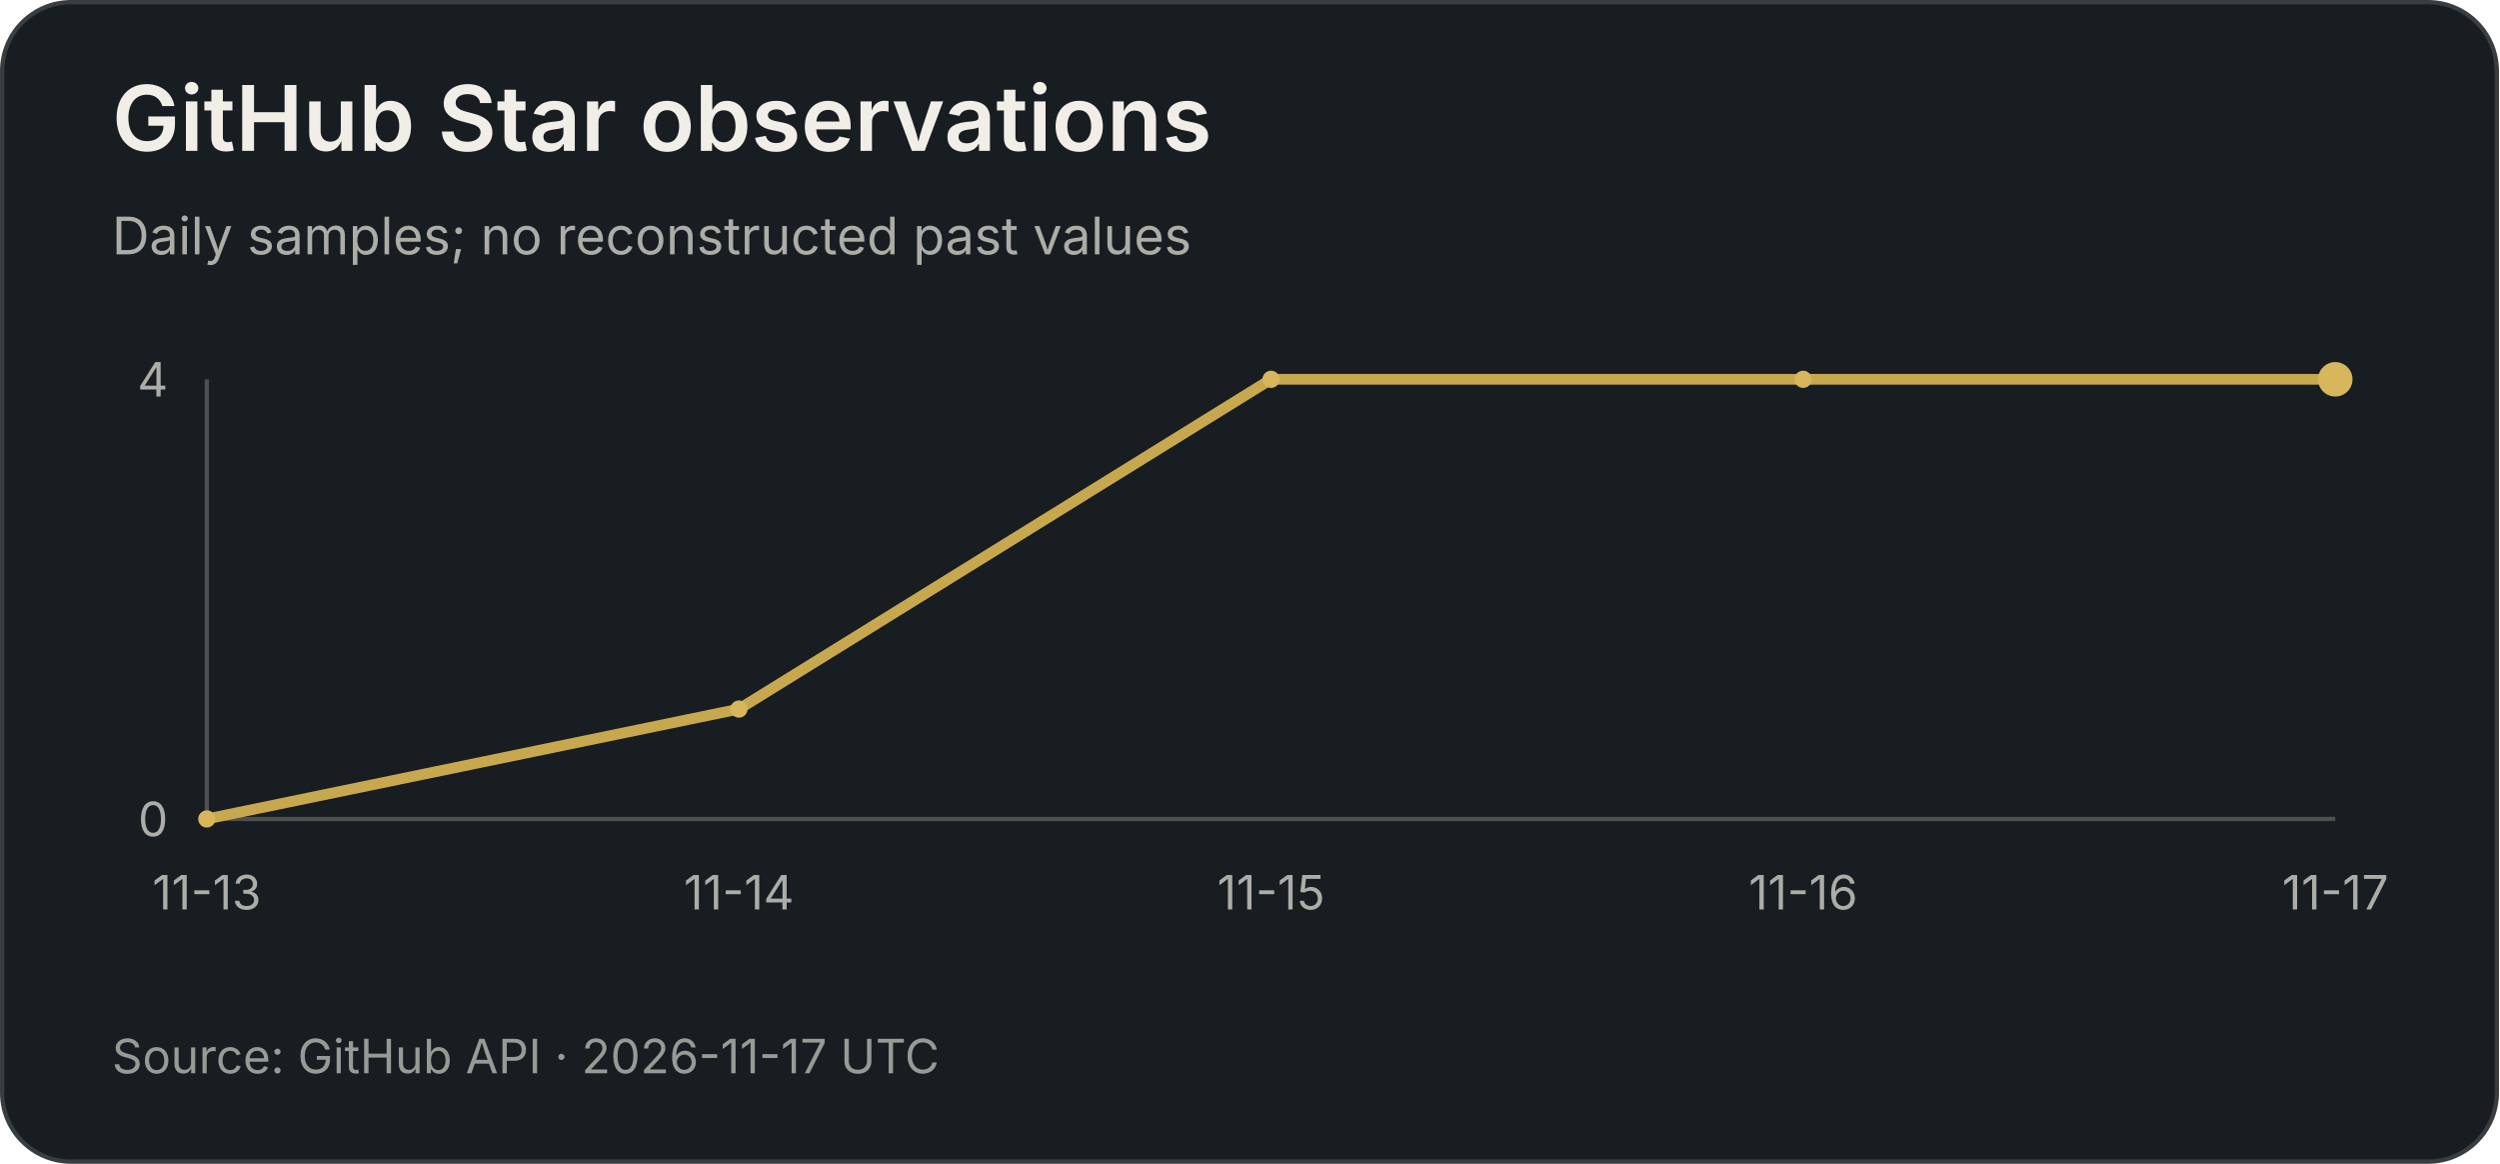
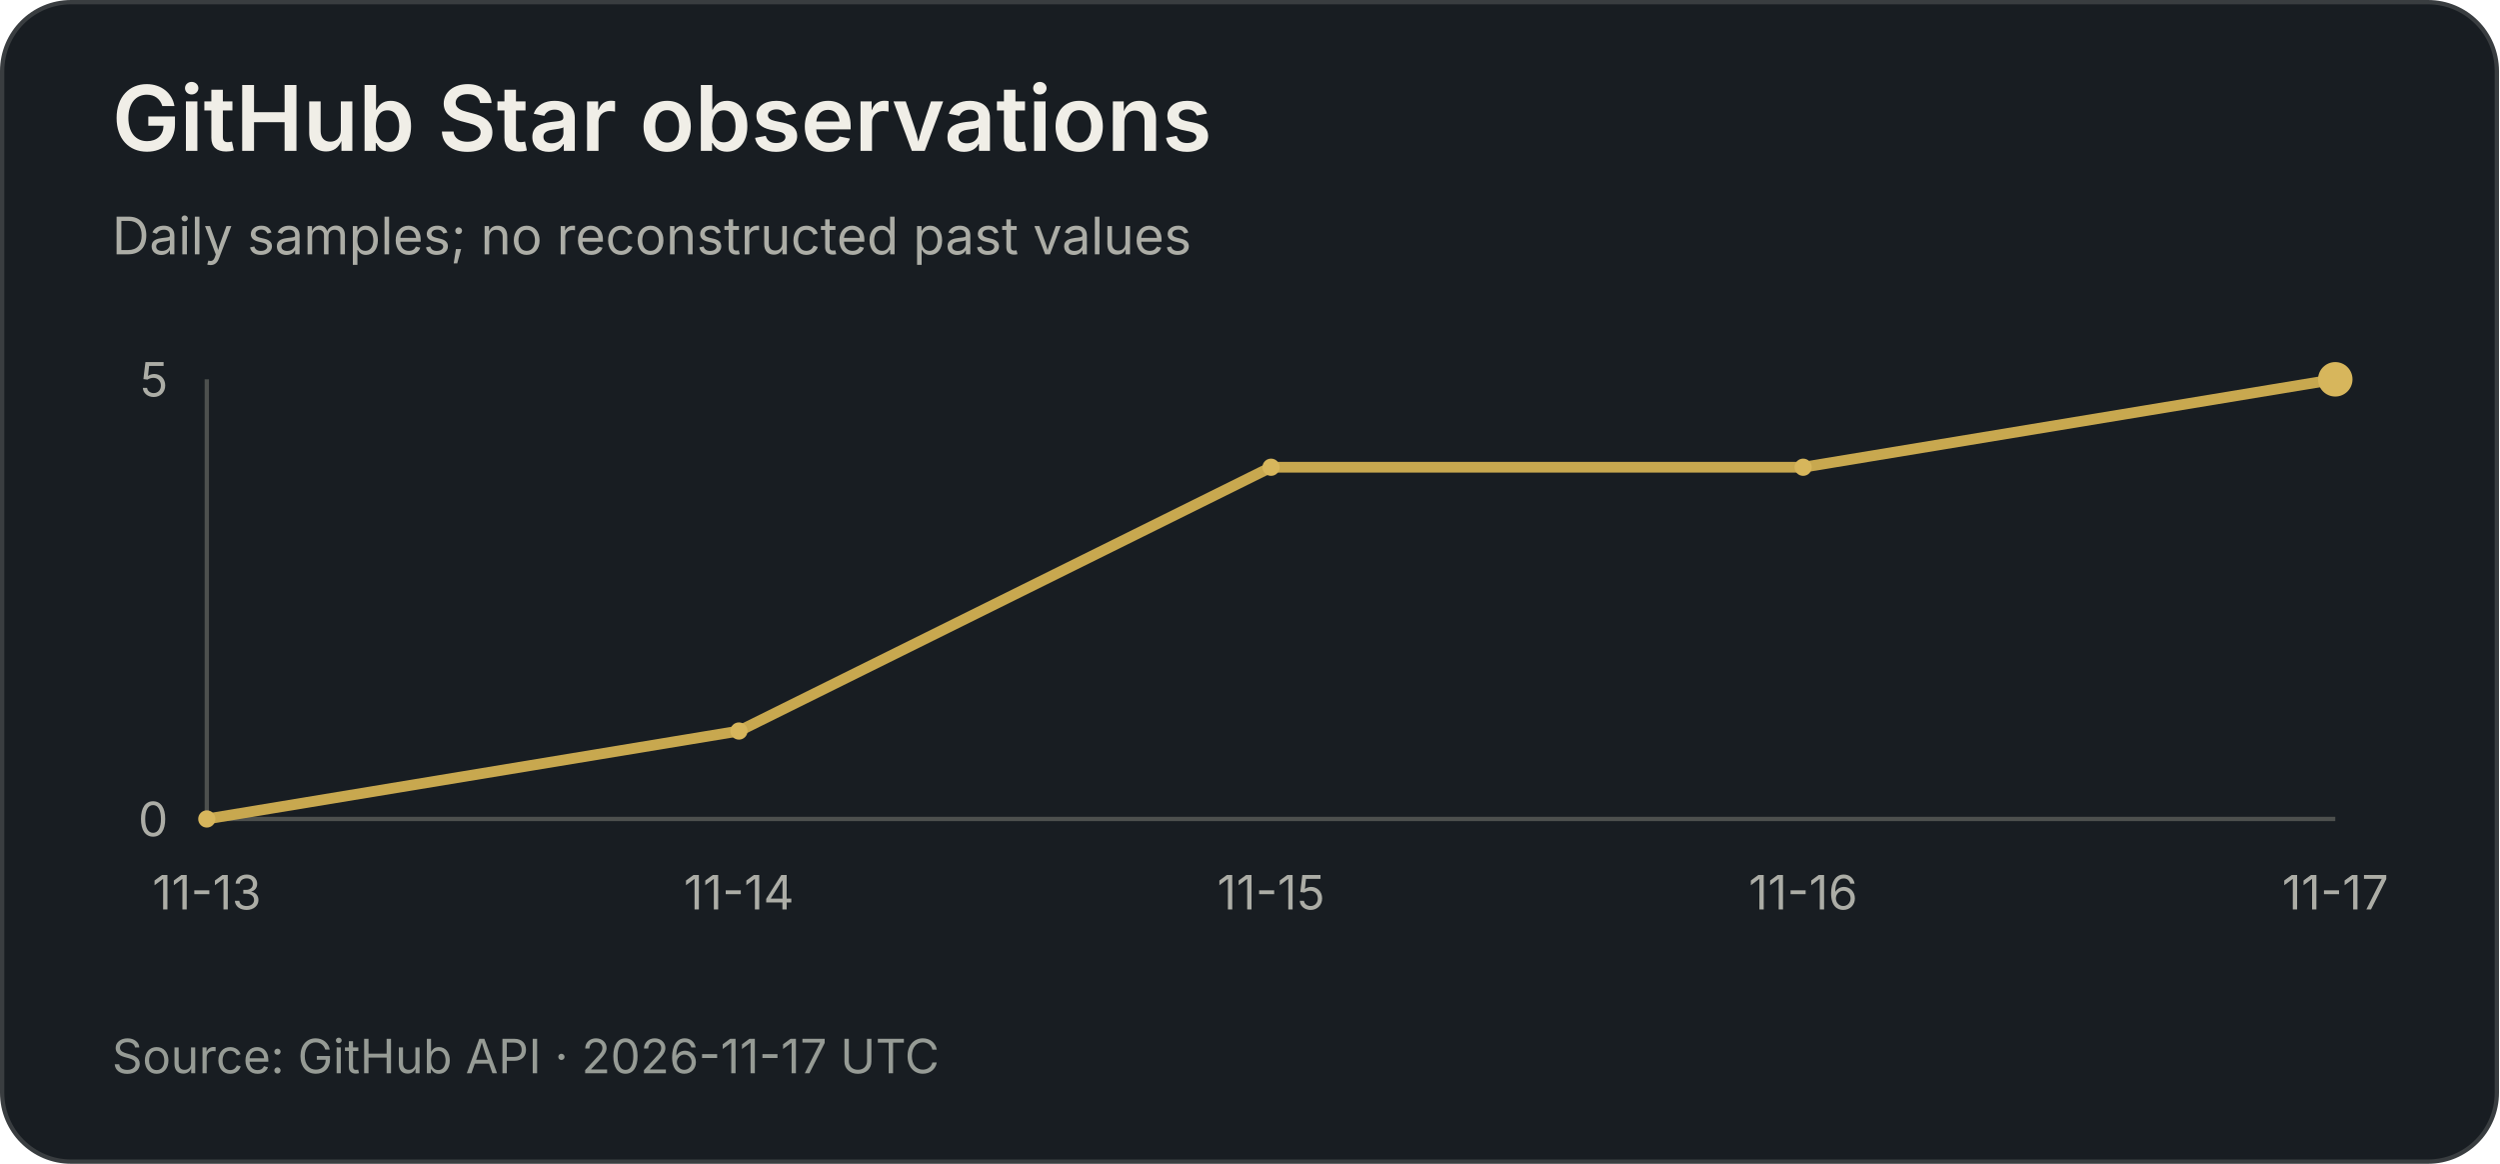
<svg xmlns="http://www.w3.org/2000/svg" width="580" height="270" viewBox="0 0 580 270" role="img" aria-label="GitHub Star observations">
  <rect x=".5" y=".5" width="579" height="269" rx="16" fill="#181d22" stroke="#393d40" />
  <g font-family="-apple-system,BlinkMacSystemFont,Segoe UI,sans-serif">
    <text x="26" y="35" fill="#f0eee7" font-size="21" font-weight="600">GitHub Star observations</text>
    <text x="26" y="59" fill="#acada6" font-size="12">Daily samples; no reconstructed past values</text>
    <path d="M48 88V190H542" fill="none" stroke="#4d504e" />
-     <text x="39" y="92" text-anchor="end" fill="#acada6" font-size="11">4</text>
+     <text x="39" y="92" text-anchor="end" fill="#acada6" font-size="11">5</text>
    <text x="39" y="194" text-anchor="end" fill="#acada6" font-size="11">0</text>
-     <polyline points="48,190 171.5,164.5 295,88 418.5,88 542,88" fill="none" stroke="#c8a84f" stroke-width="2.5" />
+     <polyline points="48,190 171.5,169.6 295,108.4 418.5,108.4 542,88" fill="none" stroke="#c8a84f" stroke-width="2.5" />
    <circle cx="48" cy="190" r="2" fill="#d7b65c" />
-     <circle cx="171.5" cy="164.5" r="2" fill="#d7b65c" />
-     <circle cx="295" cy="88" r="2" fill="#d7b65c" />
-     <circle cx="418.5" cy="88" r="2" fill="#d7b65c" />
+     <circle cx="171.5" cy="169.6" r="2" fill="#d7b65c" />
+     <circle cx="295" cy="108.4" r="2" fill="#d7b65c" />
+     <circle cx="418.5" cy="108.4" r="2" fill="#d7b65c" />
    <circle cx="542" cy="88" r="4" fill="#d7b65c" />
    <text x="48" y="211" text-anchor="middle" fill="#acada6" font-size="11">11-13</text>
    <text x="171.5" y="211" text-anchor="middle" fill="#acada6" font-size="11">11-14</text>
    <text x="295" y="211" text-anchor="middle" fill="#acada6" font-size="11">11-15</text>
    <text x="418.5" y="211" text-anchor="middle" fill="#acada6" font-size="11">11-16</text>
    <text x="542" y="211" text-anchor="middle" fill="#acada6" font-size="11">11-17</text>
    <text x="26" y="249" fill="#969b95" font-size="11">Source: GitHub API · 2026-11-17 UTC</text>
  </g>
</svg>
